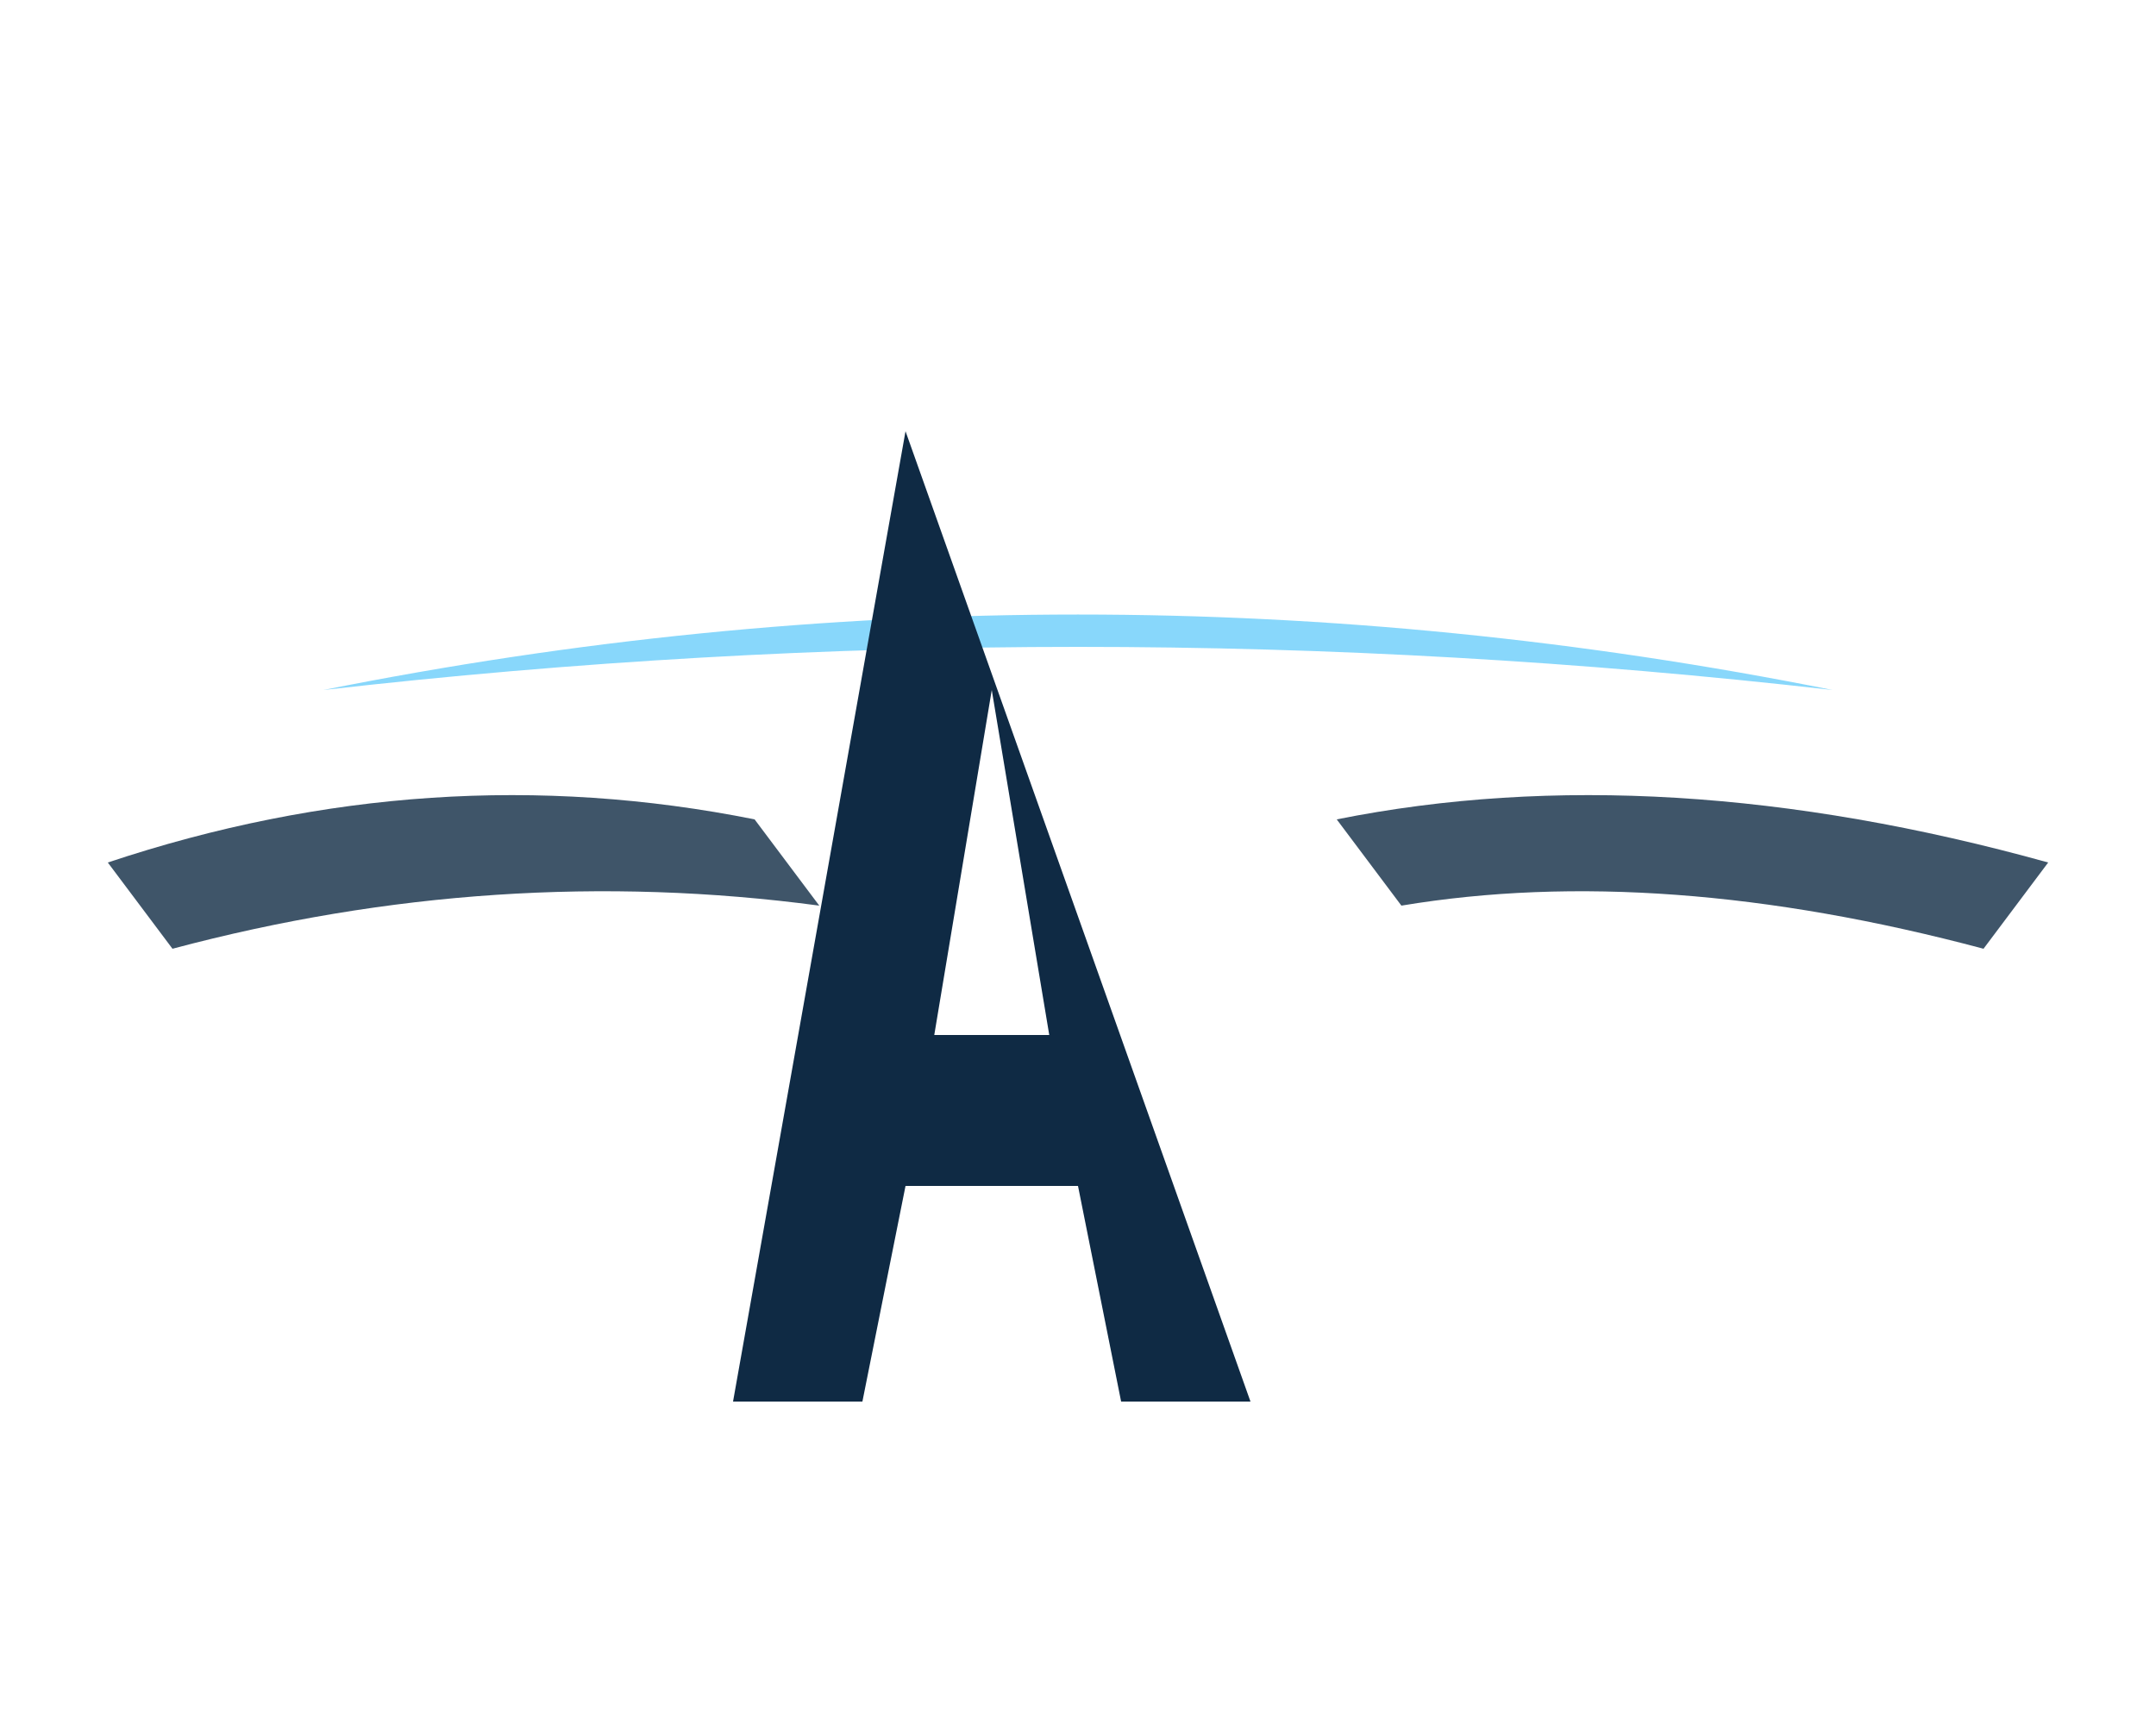
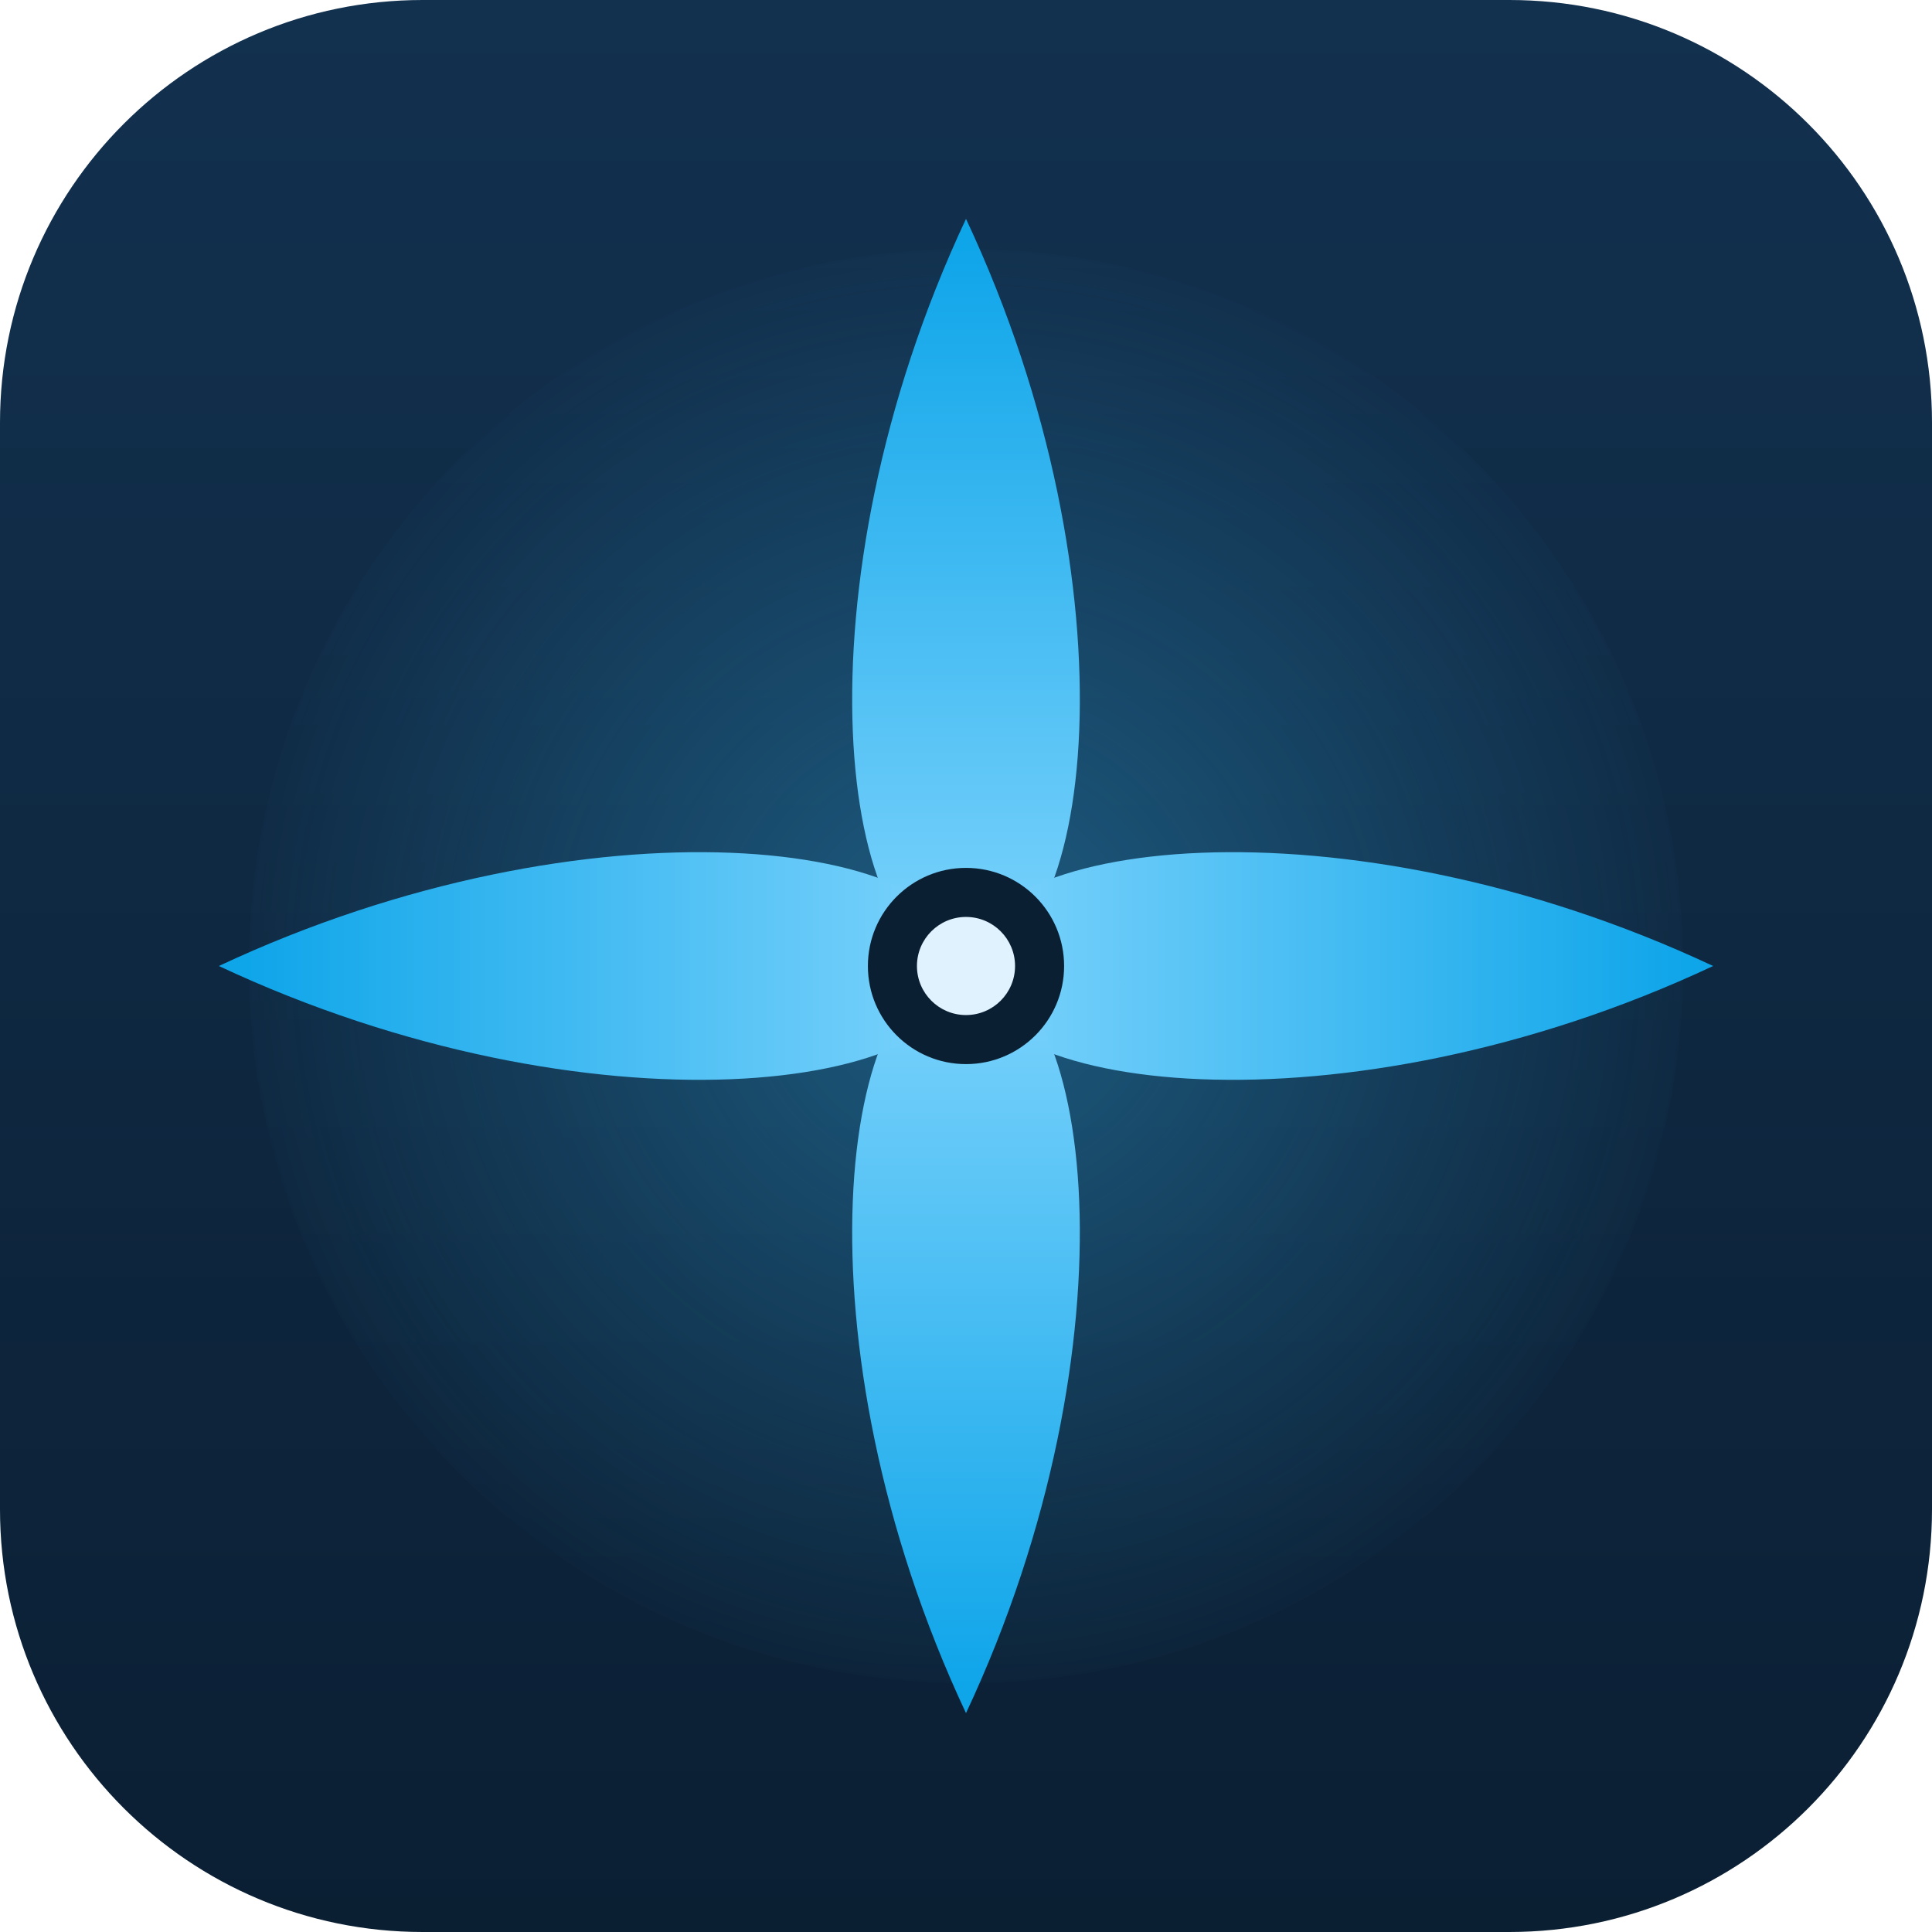
- <svg xmlns="http://www.w3.org/2000/svg" width="100" height="80" viewBox="0 0 100 80" fill="none">
-   <path d="M 5 40 Q 20 35 35 38 L 38 42 Q 23 40 8 44 Z" fill="#0F2A44" opacity="0.8" />
-   <path d="M 62 38 Q 77 35 95 40 L 92 44 Q 77 40 65 42 Z" fill="#0F2A44" opacity="0.8" />
-   <path d="M 15 32 Q 50 25 85 32 Q 50 28 15 32 Z" fill="#38BDF8" opacity="0.6" />
-   <path d="M 42 20 L 58 65 L 52 65 L 50 55 L 42 55 L 40 65 L 34 65 L 42 20 Z M 43 50 L 49 50 L 46 32 Z" fill="#0F2A44" />
-   <rect x="42" y="48" width="8" height="3" fill="#0F2A44" />
+ <svg xmlns="http://www.w3.org/2000/svg" width="512" height="512" viewBox="0 0 512 512" fill="none">
+   <defs>
+     <linearGradient id="bg" x1="256" y1="0" x2="256" y2="512" gradientUnits="userSpaceOnUse">
+       <stop offset="0" stop-color="#12314F" />
+       <stop offset="1" stop-color="#0B1F33" />
+     </linearGradient>
+     <linearGradient id="blade" x1="256" y1="256" x2="256" y2="64" gradientUnits="userSpaceOnUse">
+       <stop offset="0" stop-color="#7DD3FC" />
+       <stop offset="1" stop-color="#0EA5E9" />
+     </linearGradient>
+     <radialGradient id="glow" cx="256" cy="256" r="200" gradientUnits="userSpaceOnUse">
+       <stop offset="0" stop-color="#38BDF8" stop-opacity="0.35" />
+       <stop offset="1" stop-color="#38BDF8" stop-opacity="0" />
+     </radialGradient>
+   </defs>
+   <rect width="512" height="512" rx="112" fill="url(#bg)" />
+   <circle cx="256" cy="256" r="190" fill="url(#glow)" />
+   <g>
+     <path d="M256,256 C222,256 210,156 256,58 C302,156 290,256 256,256 Z" fill="url(#blade)" />
+     <path d="M256,256 C222,256 210,156 256,58 C302,156 290,256 256,256 Z" fill="url(#blade)" transform="rotate(90 256 256)" />
+     <path d="M256,256 C222,256 210,156 256,58 C302,156 290,256 256,256 Z" fill="url(#blade)" transform="rotate(180 256 256)" />
+     <path d="M256,256 C222,256 210,156 256,58 C302,156 290,256 256,256 Z" fill="url(#blade)" transform="rotate(270 256 256)" />
+   </g>
+   <circle cx="256" cy="256" r="26" fill="#0B1F33" />
+   <circle cx="256" cy="256" r="13" fill="#E0F2FE" />
</svg>
